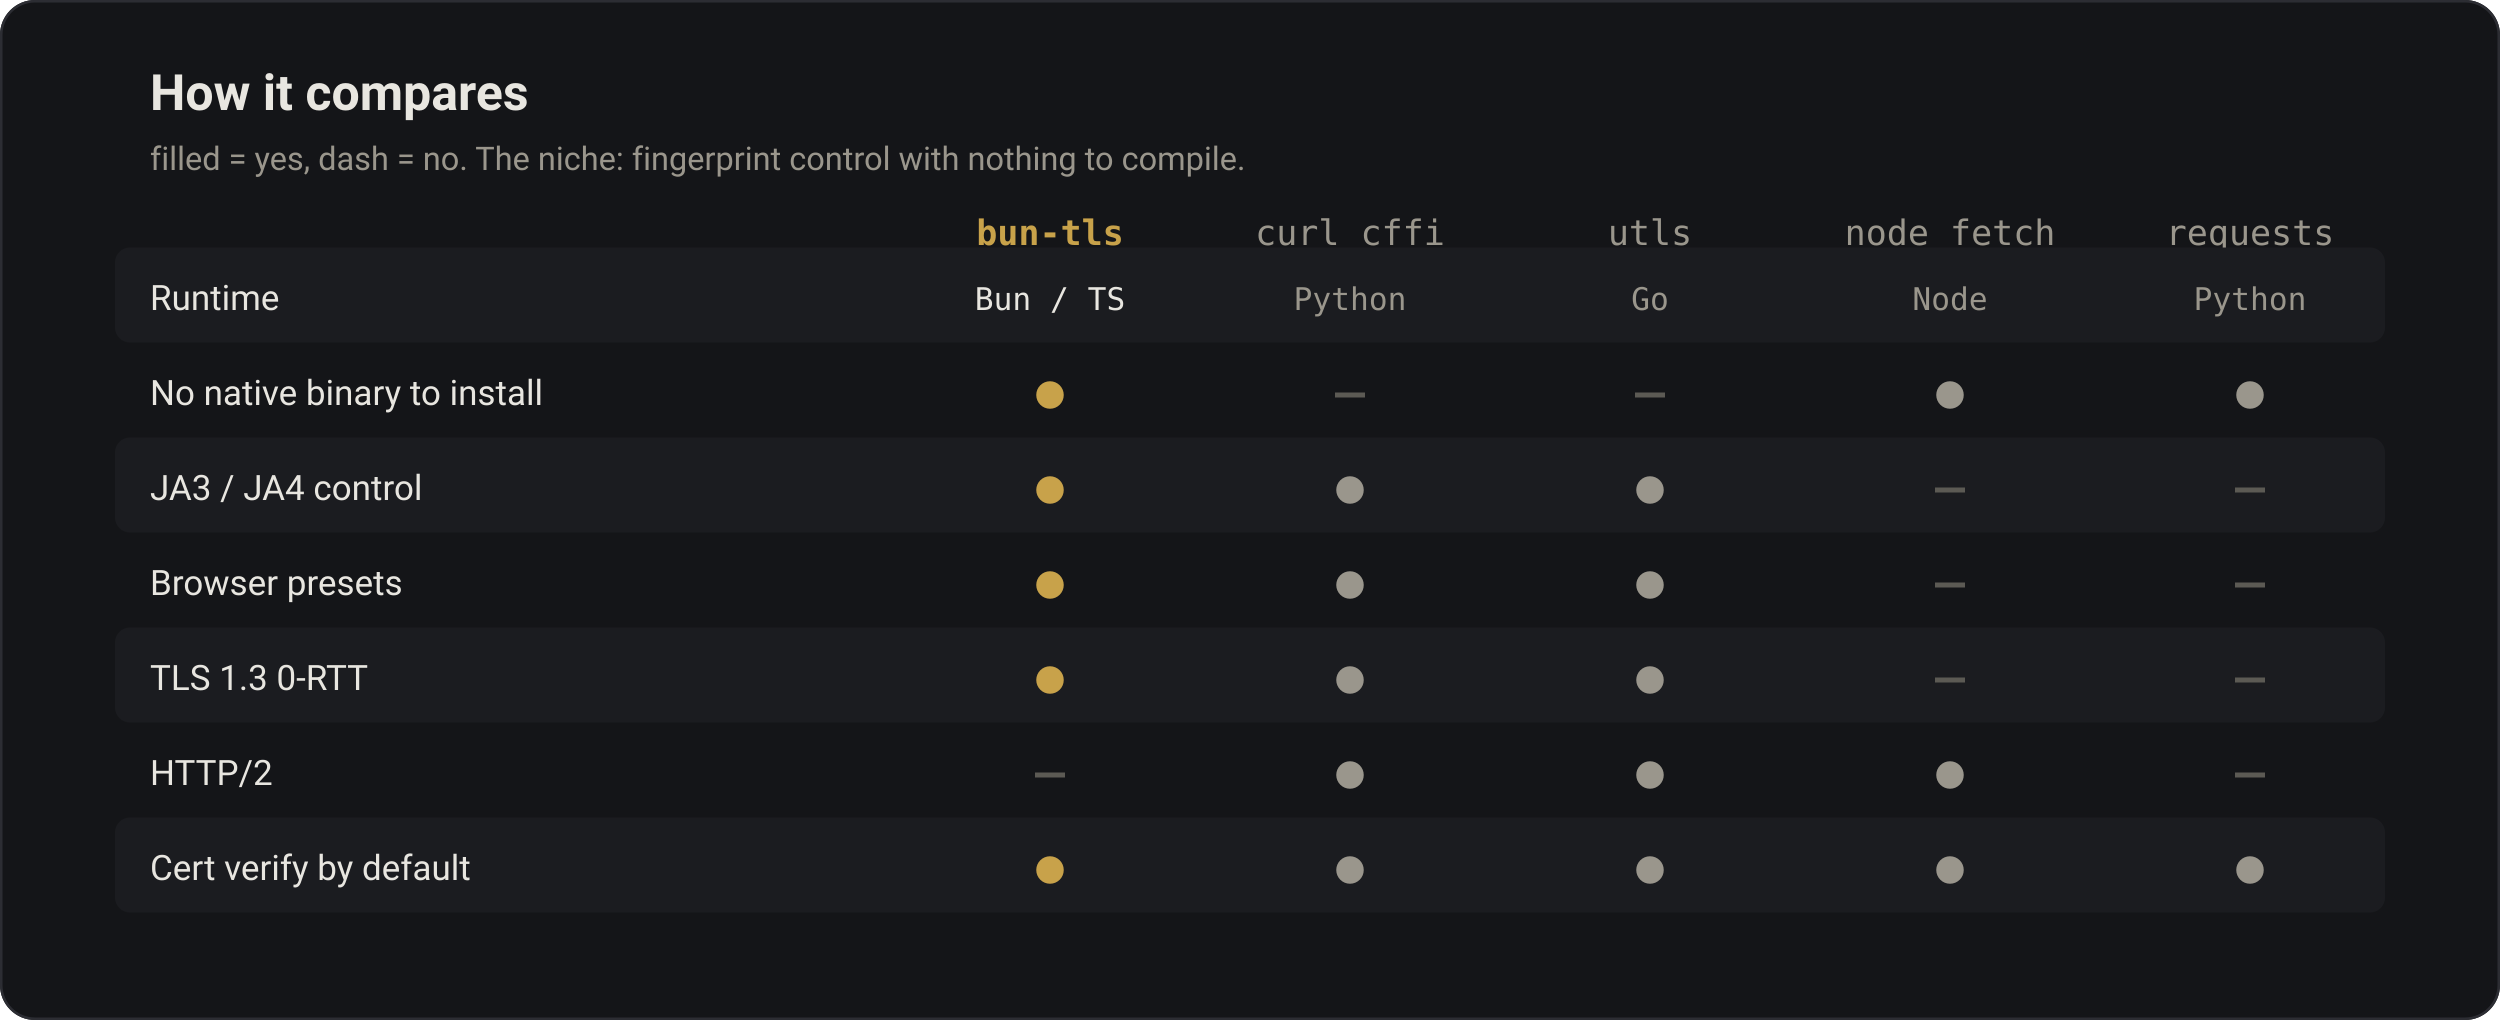
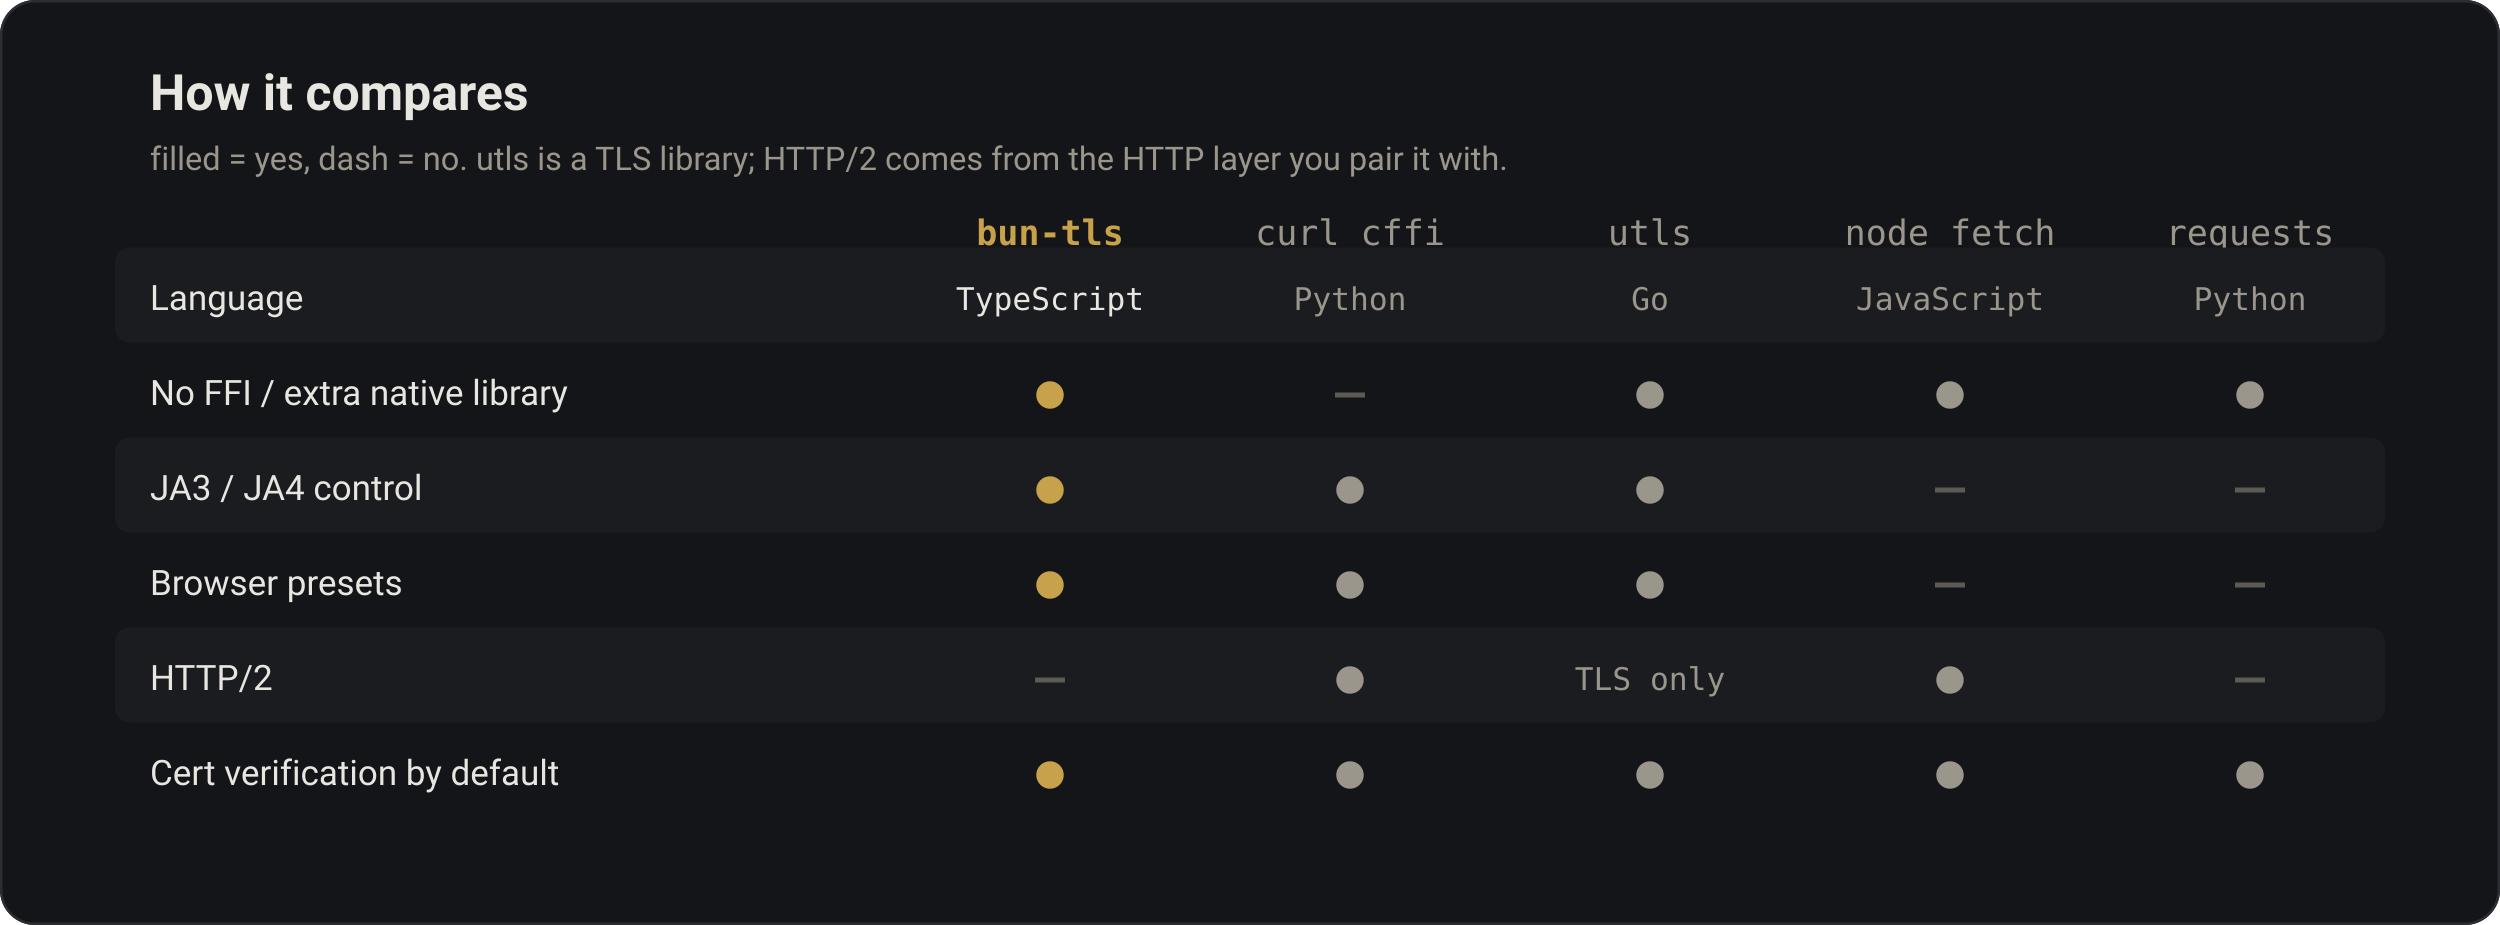
- <svg xmlns="http://www.w3.org/2000/svg" viewBox="0 0 1000 408" width="1000" height="408" role="img">
-   <rect width="1000" height="408" rx="14" fill="#141518" />
-   <rect x="0.5" y="0.5" width="999" height="407" rx="13.5" fill="none" stroke="#2C2D33" />
+ <svg xmlns="http://www.w3.org/2000/svg" viewBox="0 0 1000 370" width="1000" height="370" role="img">
+   <rect width="1000" height="370" rx="14" fill="#141518" />
+   <rect x="0.5" y="0.5" width="999" height="369" rx="13.5" fill="none" stroke="#2C2D33" />
  <text x="60" y="44" font-family="ui-sans-serif,-apple-system,Segoe UI,Roboto,sans-serif" font-size="20" font-weight="700" fill="#E8E6E0">How it compares</text>
-   <text x="60" y="68" font-family="ui-sans-serif,-apple-system,Segoe UI,Roboto,sans-serif" font-size="13" fill="#9A968C">filled = yes, dash = no. The niche: fingerprint control with nothing to compile.</text>
+   <text x="60" y="68" font-family="ui-sans-serif,-apple-system,Segoe UI,Roboto,sans-serif" font-size="13" fill="#9A968C">filled = yes, dash = no. utls is a TLS library; HTTP/2 comes from the HTTP layer you pair it with.</text>
  <text x="420" y="98" font-family="ui-monospace,SFMono-Regular,Menlo,monospace" font-size="14" font-weight="700" fill="#C8A24A" text-anchor="middle">bun-tls</text>
  <text x="540" y="98" font-family="ui-monospace,SFMono-Regular,Menlo,monospace" font-size="14" font-weight="400" fill="#9A968C" text-anchor="middle">curl_cffi</text>
  <text x="660" y="98" font-family="ui-monospace,SFMono-Regular,Menlo,monospace" font-size="14" font-weight="400" fill="#9A968C" text-anchor="middle">utls</text>
  <text x="780" y="98" font-family="ui-monospace,SFMono-Regular,Menlo,monospace" font-size="14" font-weight="400" fill="#9A968C" text-anchor="middle">node fetch</text>
  <text x="900" y="98" font-family="ui-monospace,SFMono-Regular,Menlo,monospace" font-size="14" font-weight="400" fill="#9A968C" text-anchor="middle">requests</text>
  <line x1="46" y1="108" x2="954" y2="108" stroke="#2C2D33" />
  <rect x="46" y="99" width="908" height="38" rx="6" fill="#1B1C20" />
-   <text x="60" y="124" font-family="ui-sans-serif,-apple-system,Segoe UI,Roboto,sans-serif" font-size="14" fill="#E8E6E0">Runtime</text>
-   <text x="420" y="124" font-family="ui-monospace,SFMono-Regular,Menlo,monospace" font-size="12.5" fill="#E8E6E0" text-anchor="middle">Bun / TS</text>
+   <text x="60" y="124" font-family="ui-sans-serif,-apple-system,Segoe UI,Roboto,sans-serif" font-size="14" fill="#E8E6E0">Language</text>
+   <text x="420" y="124" font-family="ui-monospace,SFMono-Regular,Menlo,monospace" font-size="12.5" fill="#E8E6E0" text-anchor="middle">TypeScript</text>
  <text x="540" y="124" font-family="ui-monospace,SFMono-Regular,Menlo,monospace" font-size="12.5" fill="#9A968C" text-anchor="middle">Python</text>
  <text x="660" y="124" font-family="ui-monospace,SFMono-Regular,Menlo,monospace" font-size="12.5" fill="#9A968C" text-anchor="middle">Go</text>
-   <text x="780" y="124" font-family="ui-monospace,SFMono-Regular,Menlo,monospace" font-size="12.5" fill="#9A968C" text-anchor="middle">Node</text>
+   <text x="780" y="124" font-family="ui-monospace,SFMono-Regular,Menlo,monospace" font-size="12.5" fill="#9A968C" text-anchor="middle">JavaScript</text>
  <text x="900" y="124" font-family="ui-monospace,SFMono-Regular,Menlo,monospace" font-size="12.5" fill="#9A968C" text-anchor="middle">Python</text>
-   <text x="60" y="162" font-family="ui-sans-serif,-apple-system,Segoe UI,Roboto,sans-serif" font-size="14" fill="#E8E6E0">No native binary to install</text>
+   <text x="60" y="162" font-family="ui-sans-serif,-apple-system,Segoe UI,Roboto,sans-serif" font-size="14" fill="#E8E6E0">No FFI / extra native library</text>
  <circle cx="420" cy="158" r="5.5" fill="#C8A24A" />
  <line x1="534" y1="158" x2="546" y2="158" stroke="#5C5A54" stroke-width="2" />
-   <line x1="654" y1="158" x2="666" y2="158" stroke="#5C5A54" stroke-width="2" />
+   <circle cx="660" cy="158" r="5.5" fill="#9A968C" />
  <circle cx="780" cy="158" r="5.5" fill="#9A968C" />
  <circle cx="900" cy="158" r="5.5" fill="#9A968C" />
  <rect x="46" y="175" width="908" height="38" rx="6" fill="#1B1C20" />
  <text x="60" y="200" font-family="ui-sans-serif,-apple-system,Segoe UI,Roboto,sans-serif" font-size="14" fill="#E8E6E0">JA3 / JA4 control</text>
  <circle cx="420" cy="196" r="5.5" fill="#C8A24A" />
  <circle cx="540" cy="196" r="5.5" fill="#9A968C" />
  <circle cx="660" cy="196" r="5.5" fill="#9A968C" />
  <line x1="774" y1="196" x2="786" y2="196" stroke="#5C5A54" stroke-width="2" />
  <line x1="894" y1="196" x2="906" y2="196" stroke="#5C5A54" stroke-width="2" />
  <text x="60" y="238" font-family="ui-sans-serif,-apple-system,Segoe UI,Roboto,sans-serif" font-size="14" fill="#E8E6E0">Browser presets</text>
  <circle cx="420" cy="234" r="5.5" fill="#C8A24A" />
  <circle cx="540" cy="234" r="5.5" fill="#9A968C" />
  <circle cx="660" cy="234" r="5.5" fill="#9A968C" />
  <line x1="774" y1="234" x2="786" y2="234" stroke="#5C5A54" stroke-width="2" />
  <line x1="894" y1="234" x2="906" y2="234" stroke="#5C5A54" stroke-width="2" />
  <rect x="46" y="251" width="908" height="38" rx="6" fill="#1B1C20" />
-   <text x="60" y="276" font-family="ui-sans-serif,-apple-system,Segoe UI,Roboto,sans-serif" font-size="14" fill="#E8E6E0">TLS 1.3 0-RTT</text>
-   <circle cx="420" cy="272" r="5.5" fill="#C8A24A" />
+   <text x="60" y="276" font-family="ui-sans-serif,-apple-system,Segoe UI,Roboto,sans-serif" font-size="14" fill="#E8E6E0">HTTP/2</text>
+   <line x1="414" y1="272" x2="426" y2="272" stroke="#5C5A54" stroke-width="2" />
  <circle cx="540" cy="272" r="5.5" fill="#9A968C" />
-   <circle cx="660" cy="272" r="5.5" fill="#9A968C" />
-   <line x1="774" y1="272" x2="786" y2="272" stroke="#5C5A54" stroke-width="2" />
+   <text x="660" y="276" font-family="ui-monospace,SFMono-Regular,Menlo,monospace" font-size="12.5" fill="#9A968C" text-anchor="middle">TLS only</text>
+   <circle cx="780" cy="272" r="5.5" fill="#9A968C" />
  <line x1="894" y1="272" x2="906" y2="272" stroke="#5C5A54" stroke-width="2" />
-   <text x="60" y="314" font-family="ui-sans-serif,-apple-system,Segoe UI,Roboto,sans-serif" font-size="14" fill="#E8E6E0">HTTP/2</text>
-   <line x1="414" y1="310" x2="426" y2="310" stroke="#5C5A54" stroke-width="2" />
+   <text x="60" y="314" font-family="ui-sans-serif,-apple-system,Segoe UI,Roboto,sans-serif" font-size="14" fill="#E8E6E0">Cert verification by default</text>
+   <circle cx="420" cy="310" r="5.5" fill="#C8A24A" />
  <circle cx="540" cy="310" r="5.5" fill="#9A968C" />
  <circle cx="660" cy="310" r="5.5" fill="#9A968C" />
  <circle cx="780" cy="310" r="5.5" fill="#9A968C" />
-   <line x1="894" y1="310" x2="906" y2="310" stroke="#5C5A54" stroke-width="2" />
-   <rect x="46" y="327" width="908" height="38" rx="6" fill="#1B1C20" />
-   <text x="60" y="352" font-family="ui-sans-serif,-apple-system,Segoe UI,Roboto,sans-serif" font-size="14" fill="#E8E6E0">Cert verify by default</text>
-   <circle cx="420" cy="348" r="5.5" fill="#C8A24A" />
-   <circle cx="540" cy="348" r="5.5" fill="#9A968C" />
-   <circle cx="660" cy="348" r="5.5" fill="#9A968C" />
-   <circle cx="780" cy="348" r="5.5" fill="#9A968C" />
-   <circle cx="900" cy="348" r="5.5" fill="#9A968C" />
+   <circle cx="900" cy="310" r="5.5" fill="#9A968C" />
</svg>
